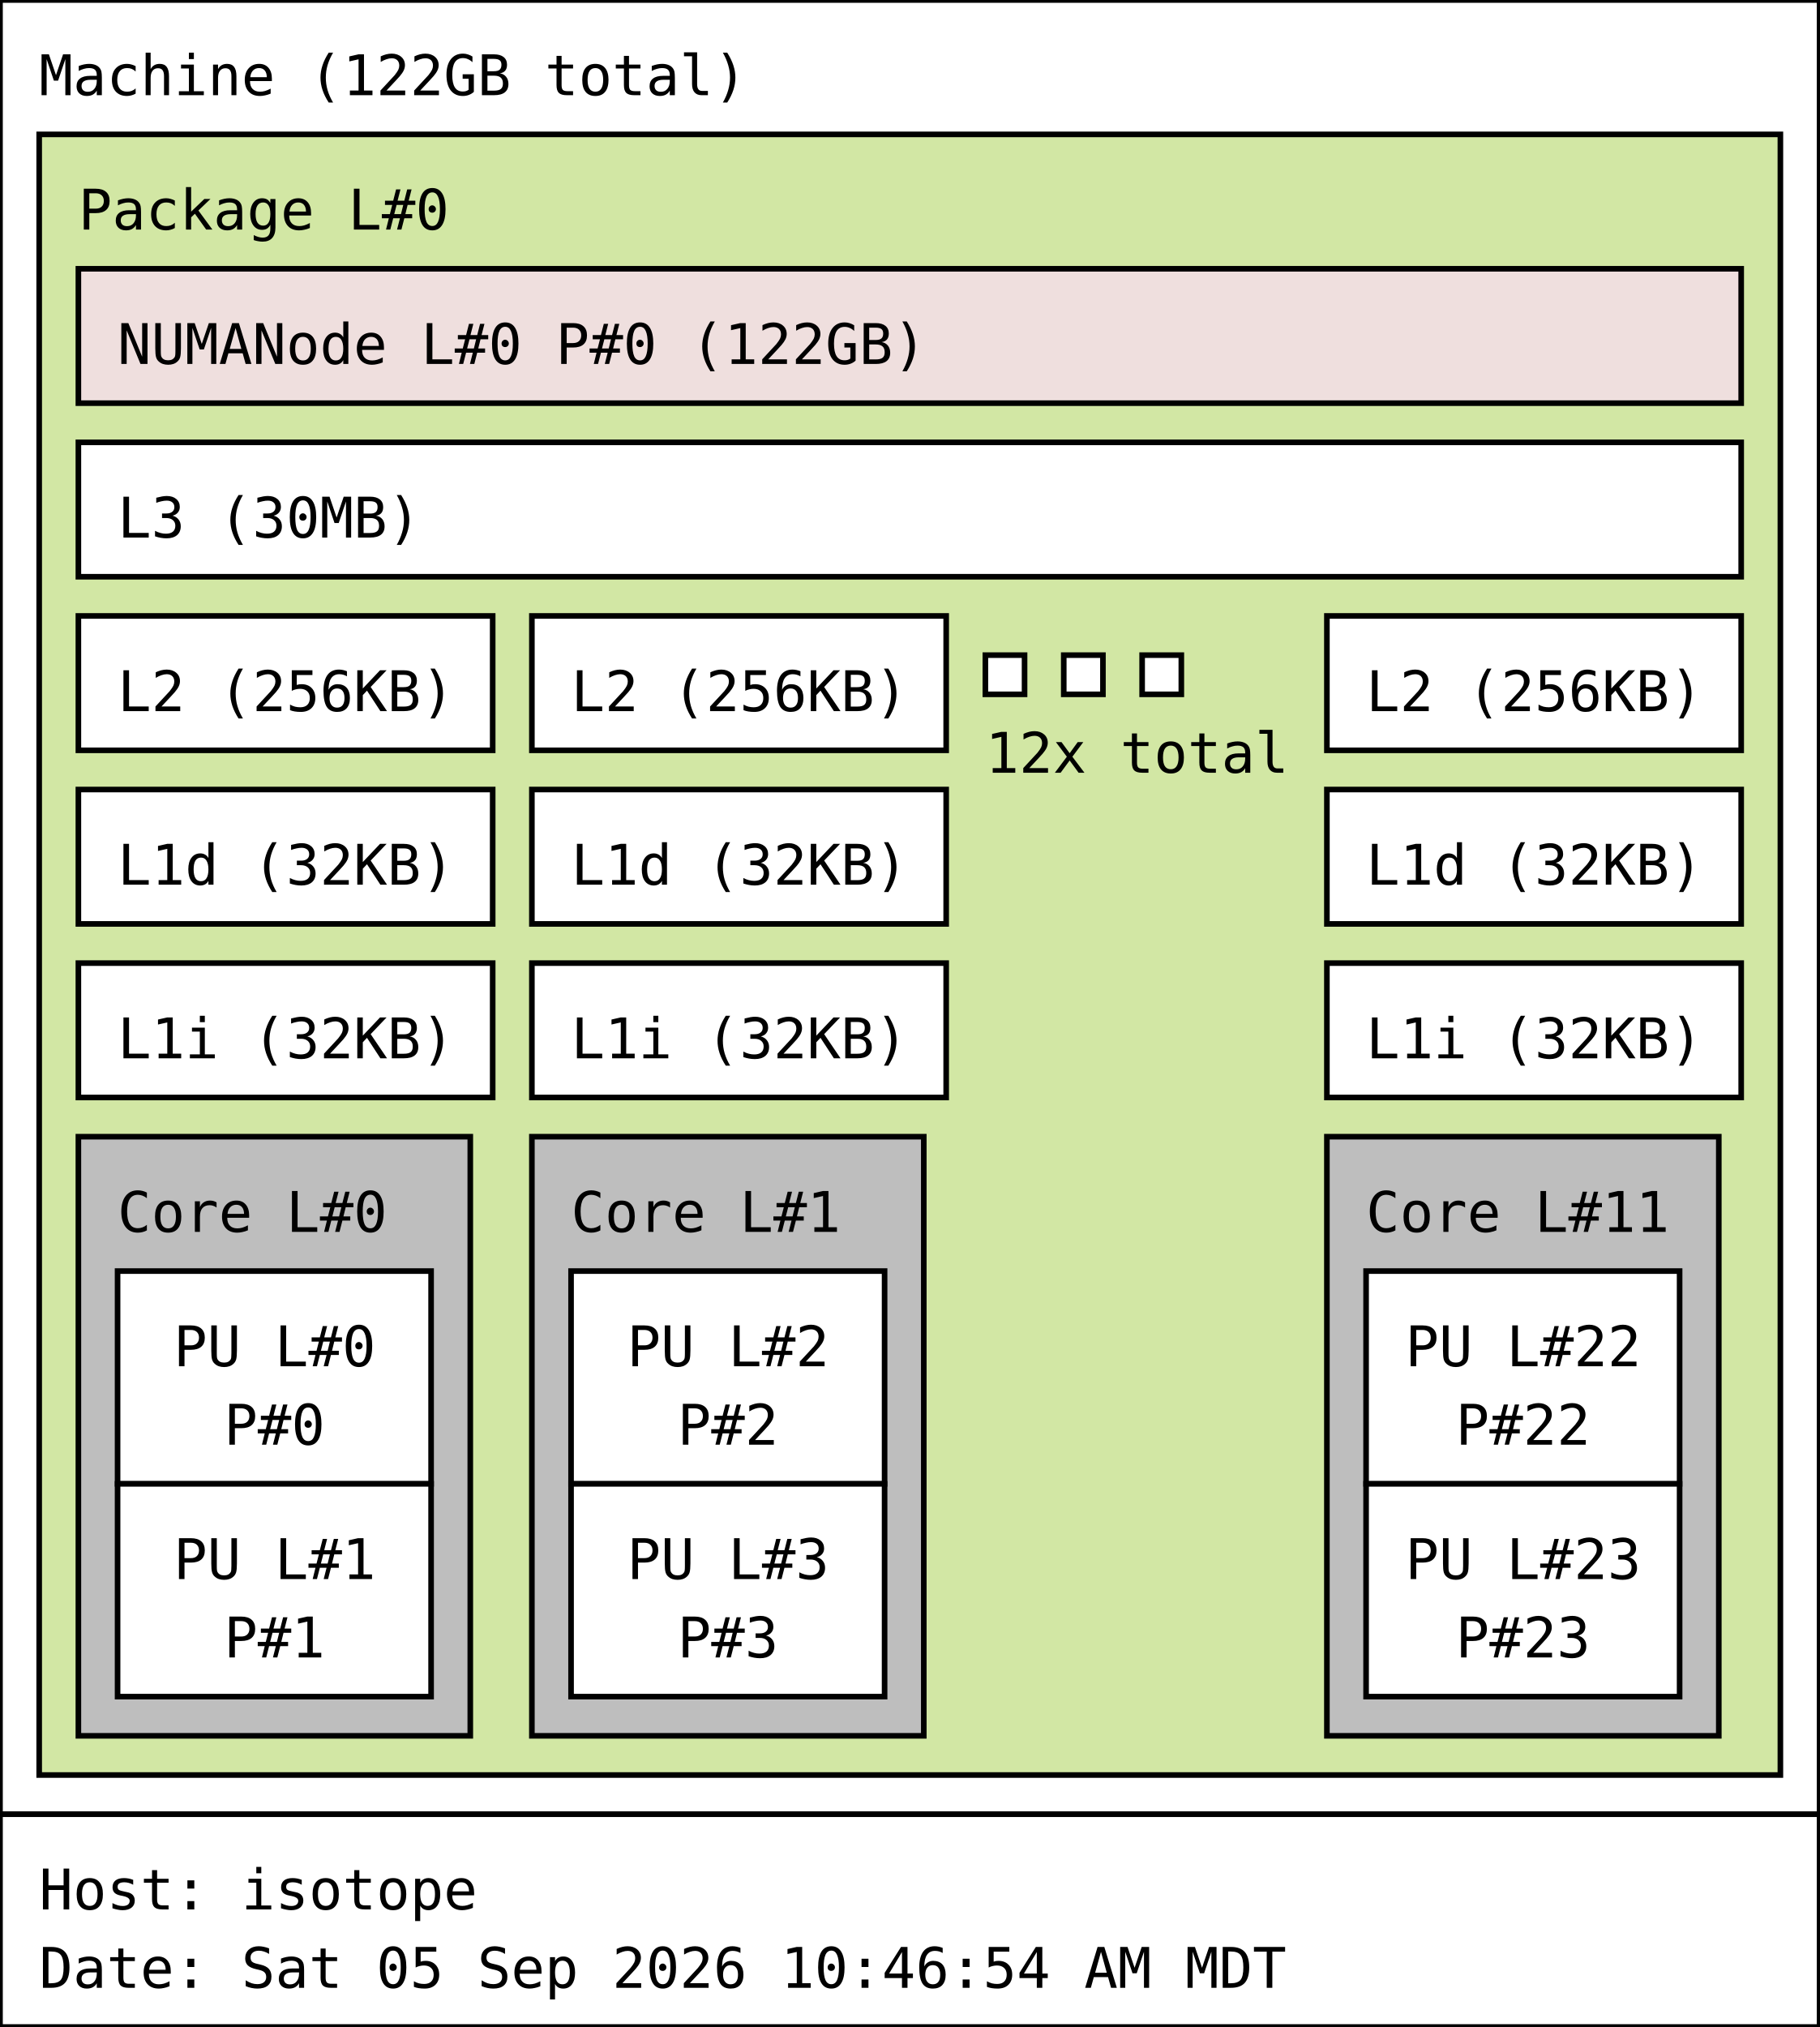
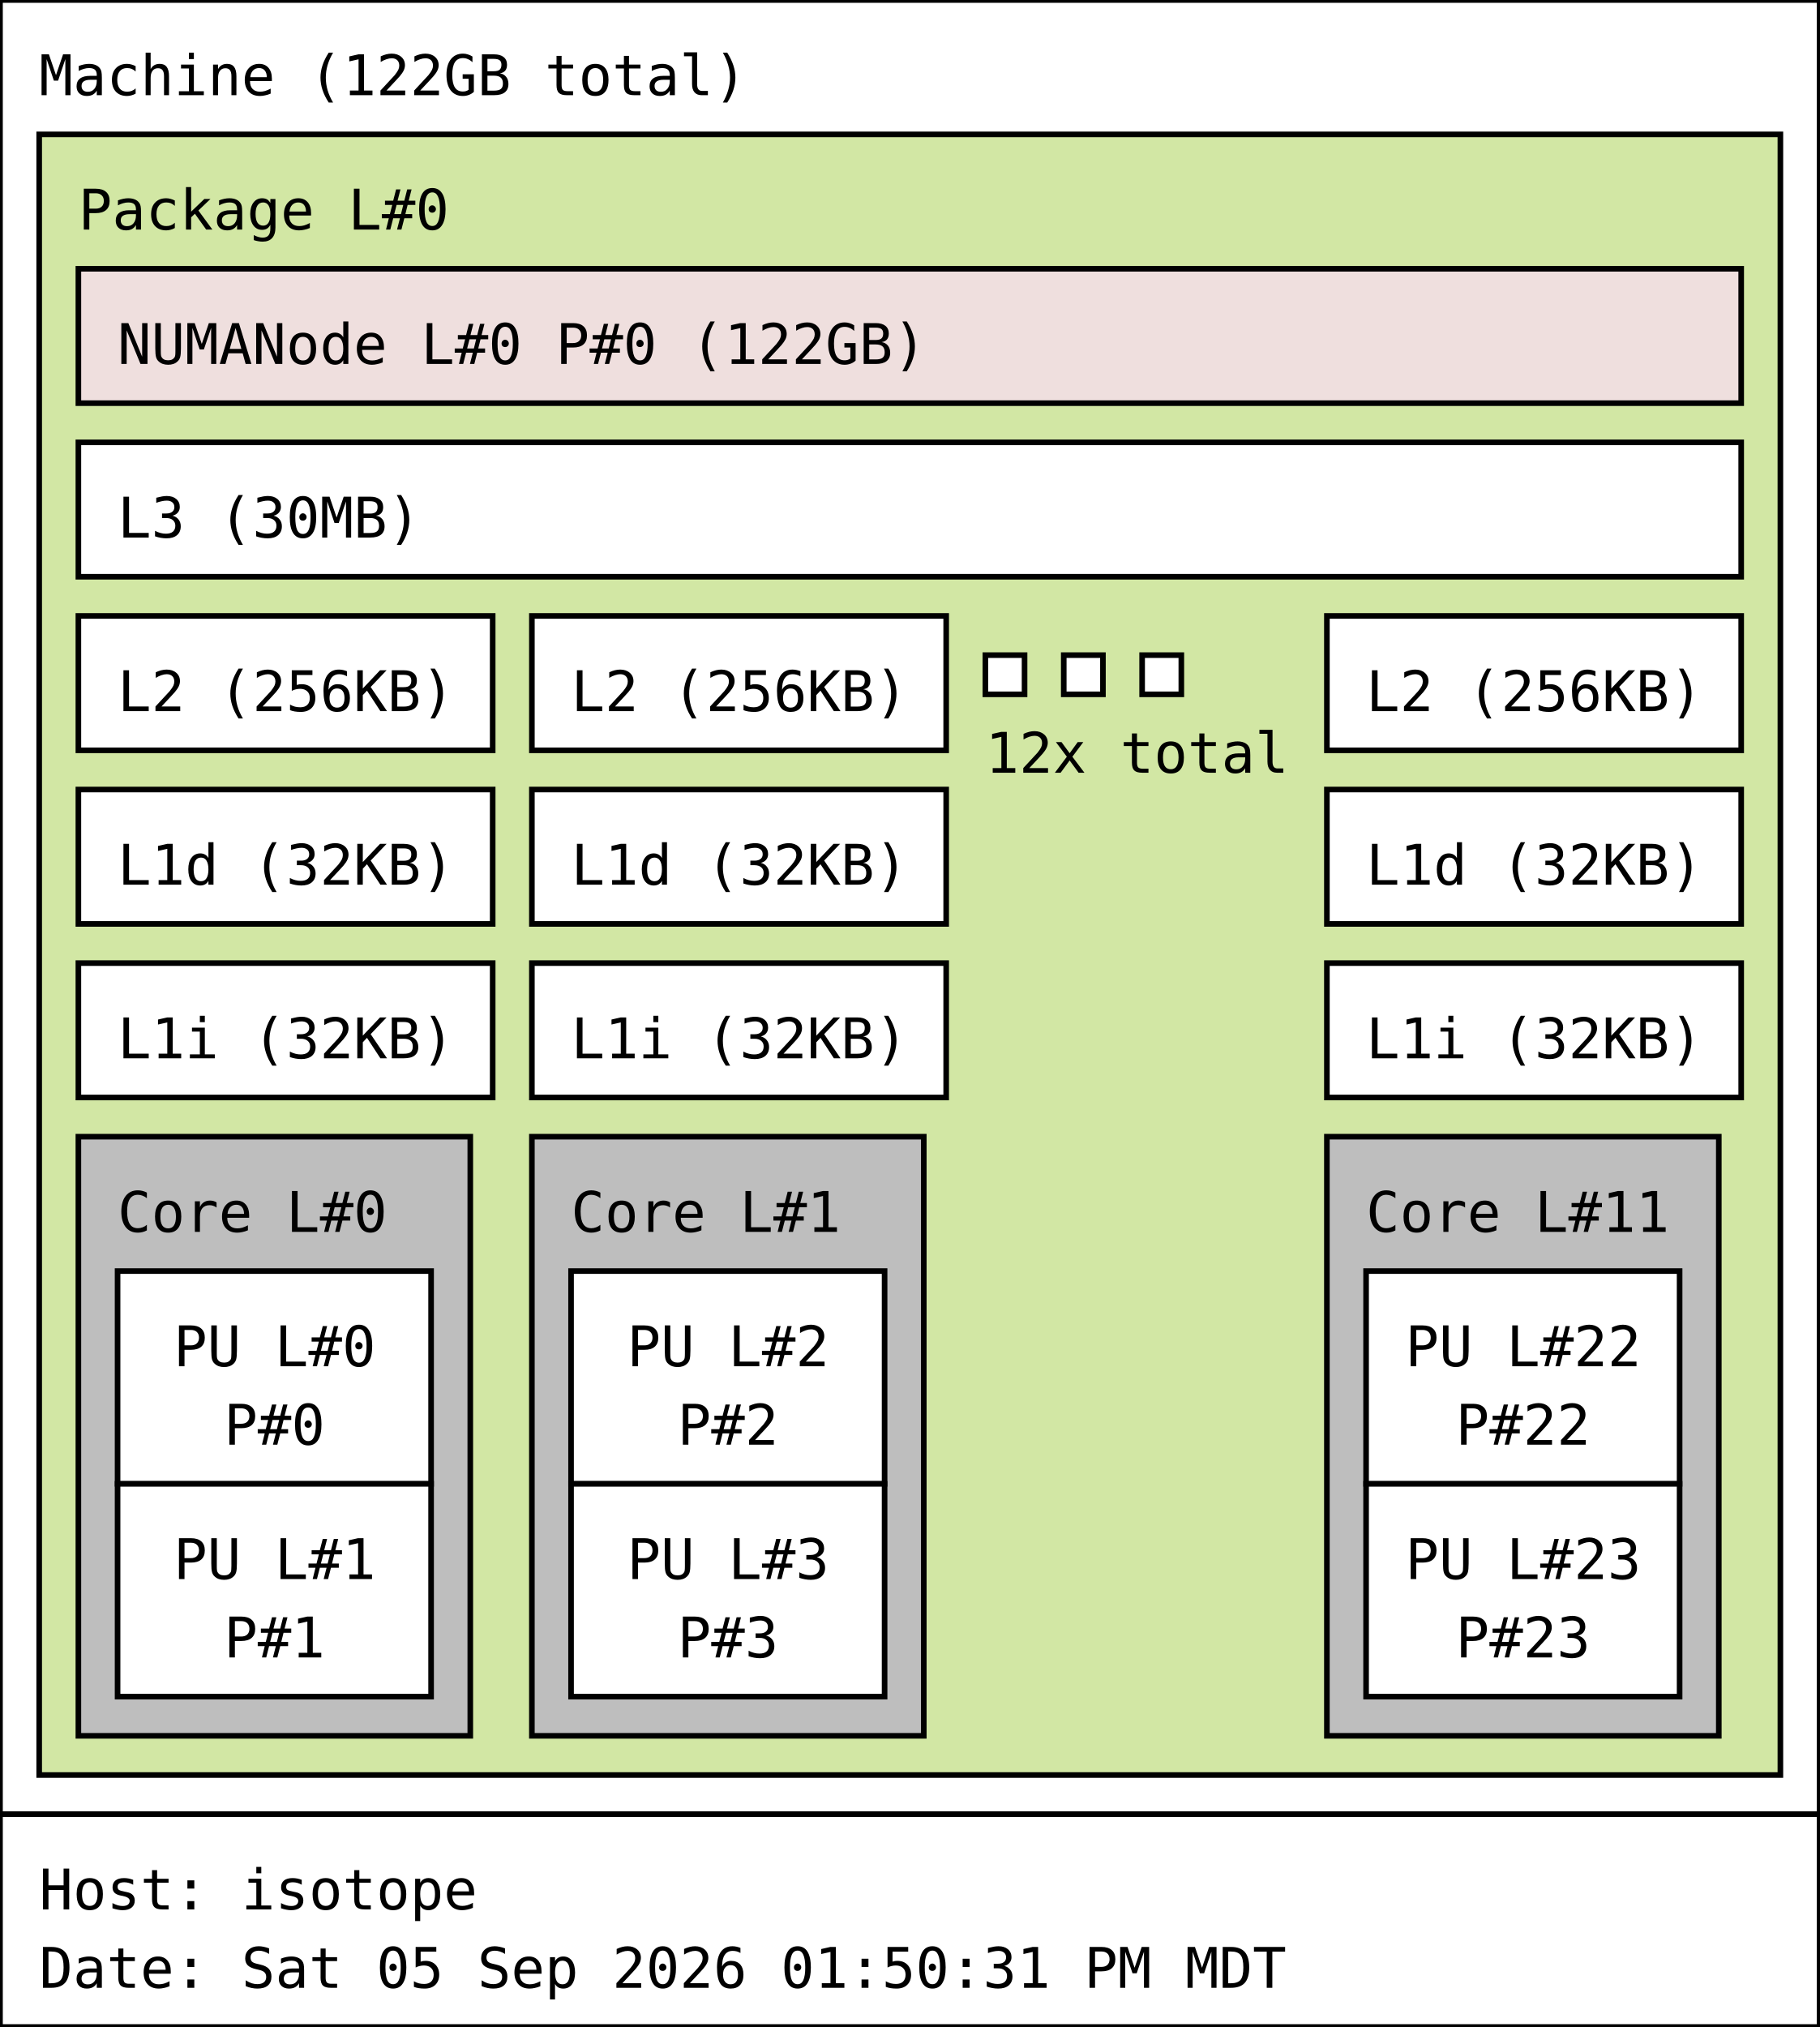
<svg xmlns="http://www.w3.org/2000/svg" width="325px" height="362px" viewBox="0 0 325px 362px" version="1.1">
  <rect id="Machine_0_rect" class="Machine" x="0" y="0" width="325" height="324" fill="rgb(255,255,255)" stroke="rgb(0,0,0)" stroke-width="1" />
  <text id="Machine_0_text" class="Machine" font-family="Monospace" x="7" y="17" fill="rgb(0,0,0)" font-size="10px">Machine (122GB total)</text>
  <rect id="Package_0_rect" class="Package" x="7" y="24" width="311" height="293" fill="rgb(210,231,164)" stroke="rgb(0,0,0)" stroke-width="1" />
  <text id="Package_0_text" class="Package" font-family="Monospace" x="14" y="41" fill="rgb(0,0,0)" font-size="10px">Package L#0</text>
  <rect id="L3_0_rect" class="L3" x="14" y="79" width="297" height="24" fill="rgb(255,255,255)" stroke="rgb(0,0,0)" stroke-width="1" />
  <text id="L3_0_text" class="L3" font-family="Monospace" x="21" y="96" fill="rgb(0,0,0)" font-size="10px">L3 (30MB)</text>
  <rect id="L2_0_rect" class="L2" x="14" y="110" width="74" height="24" fill="rgb(255,255,255)" stroke="rgb(0,0,0)" stroke-width="1" />
  <text id="L2_0_text" class="L2" font-family="Monospace" x="21" y="127" fill="rgb(0,0,0)" font-size="10px">L2 (256KB)</text>
  <rect id="L1d_0_rect" class="L1d" x="14" y="141" width="74" height="24" fill="rgb(255,255,255)" stroke="rgb(0,0,0)" stroke-width="1" />
  <text id="L1d_0_text" class="L1d" font-family="Monospace" x="21" y="158" fill="rgb(0,0,0)" font-size="10px">L1d (32KB)</text>
  <rect id="L1i_0_rect" class="L1i" x="14" y="172" width="74" height="24" fill="rgb(255,255,255)" stroke="rgb(0,0,0)" stroke-width="1" />
  <text id="L1i_0_text" class="L1i" font-family="Monospace" x="21" y="189" fill="rgb(0,0,0)" font-size="10px">L1i (32KB)</text>
  <rect id="Core_0_rect" class="Core" x="14" y="203" width="70" height="107" fill="rgb(190,190,190)" stroke="rgb(0,0,0)" stroke-width="1" />
  <text id="Core_0_text" class="Core" font-family="Monospace" x="21" y="220" fill="rgb(0,0,0)" font-size="10px">Core L#0</text>
  <rect id="PU_0_rect" class="PU" x="21" y="227" width="56" height="38" fill="rgb(255,255,255)" stroke="rgb(0,0,0)" stroke-width="1" />
  <text id="PU_0_text" class="PU" font-family="Monospace" x="31" y="244" fill="rgb(0,0,0)" font-size="10px">PU L#0</text>
  <text id="PU_0_text_1" class="PU" font-family="Monospace" x="40" y="258" fill="rgb(0,0,0)" font-size="10px">P#0</text>
  <rect id="PU_1_rect" class="PU" x="21" y="265" width="56" height="38" fill="rgb(255,255,255)" stroke="rgb(0,0,0)" stroke-width="1" />
  <text id="PU_1_text" class="PU" font-family="Monospace" x="31" y="282" fill="rgb(0,0,0)" font-size="10px">PU L#1</text>
  <text id="PU_1_text_1" class="PU" font-family="Monospace" x="40" y="296" fill="rgb(0,0,0)" font-size="10px">P#1</text>
  <rect id="L2_1_rect" class="L2" x="95" y="110" width="74" height="24" fill="rgb(255,255,255)" stroke="rgb(0,0,0)" stroke-width="1" />
  <text id="L2_1_text" class="L2" font-family="Monospace" x="102" y="127" fill="rgb(0,0,0)" font-size="10px">L2 (256KB)</text>
  <rect id="L1d_1_rect" class="L1d" x="95" y="141" width="74" height="24" fill="rgb(255,255,255)" stroke="rgb(0,0,0)" stroke-width="1" />
  <text id="L1d_1_text" class="L1d" font-family="Monospace" x="102" y="158" fill="rgb(0,0,0)" font-size="10px">L1d (32KB)</text>
  <rect id="L1i_1_rect" class="L1i" x="95" y="172" width="74" height="24" fill="rgb(255,255,255)" stroke="rgb(0,0,0)" stroke-width="1" />
  <text id="L1i_1_text" class="L1i" font-family="Monospace" x="102" y="189" fill="rgb(0,0,0)" font-size="10px">L1i (32KB)</text>
  <rect id="Core_1_rect" class="Core" x="95" y="203" width="70" height="107" fill="rgb(190,190,190)" stroke="rgb(0,0,0)" stroke-width="1" />
  <text id="Core_1_text" class="Core" font-family="Monospace" x="102" y="220" fill="rgb(0,0,0)" font-size="10px">Core L#1</text>
  <rect id="PU_2_rect" class="PU" x="102" y="227" width="56" height="38" fill="rgb(255,255,255)" stroke="rgb(0,0,0)" stroke-width="1" />
  <text id="PU_2_text" class="PU" font-family="Monospace" x="112" y="244" fill="rgb(0,0,0)" font-size="10px">PU L#2</text>
  <text id="PU_2_text_1" class="PU" font-family="Monospace" x="121" y="258" fill="rgb(0,0,0)" font-size="10px">P#2</text>
  <rect id="PU_3_rect" class="PU" x="102" y="265" width="56" height="38" fill="rgb(255,255,255)" stroke="rgb(0,0,0)" stroke-width="1" />
  <text id="PU_3_text" class="PU" font-family="Monospace" x="112" y="282" fill="rgb(0,0,0)" font-size="10px">PU L#3</text>
  <text id="PU_3_text_1" class="PU" font-family="Monospace" x="121" y="296" fill="rgb(0,0,0)" font-size="10px">P#3</text>
  <rect id="L2_2_rect" class="L2" x="176" y="117" width="7" height="7" fill="rgb(255,255,255)" stroke="rgb(0,0,0)" stroke-width="1" />
  <rect id="L2_2_rect" class="L2" x="190" y="117" width="7" height="7" fill="rgb(255,255,255)" stroke="rgb(0,0,0)" stroke-width="1" />
  <rect id="L2_2_rect" class="L2" x="204" y="117" width="7" height="7" fill="rgb(255,255,255)" stroke="rgb(0,0,0)" stroke-width="1" />
  <text id="L2_2_text" class="L2" font-family="Monospace" x="176" y="138" fill="rgb(0,0,0)" font-size="10px">12x total</text>
  <rect id="L2_11_rect" class="L2" x="237" y="110" width="74" height="24" fill="rgb(255,255,255)" stroke="rgb(0,0,0)" stroke-width="1" />
  <text id="L2_11_text" class="L2" font-family="Monospace" x="244" y="127" fill="rgb(0,0,0)" font-size="10px">L2 (256KB)</text>
  <rect id="L1d_11_rect" class="L1d" x="237" y="141" width="74" height="24" fill="rgb(255,255,255)" stroke="rgb(0,0,0)" stroke-width="1" />
  <text id="L1d_11_text" class="L1d" font-family="Monospace" x="244" y="158" fill="rgb(0,0,0)" font-size="10px">L1d (32KB)</text>
  <rect id="L1i_11_rect" class="L1i" x="237" y="172" width="74" height="24" fill="rgb(255,255,255)" stroke="rgb(0,0,0)" stroke-width="1" />
  <text id="L1i_11_text" class="L1i" font-family="Monospace" x="244" y="189" fill="rgb(0,0,0)" font-size="10px">L1i (32KB)</text>
  <rect id="Core_11_rect" class="Core" x="237" y="203" width="70" height="107" fill="rgb(190,190,190)" stroke="rgb(0,0,0)" stroke-width="1" />
  <text id="Core_11_text" class="Core" font-family="Monospace" x="244" y="220" fill="rgb(0,0,0)" font-size="10px">Core L#11</text>
  <rect id="PU_22_rect" class="PU" x="244" y="227" width="56" height="38" fill="rgb(255,255,255)" stroke="rgb(0,0,0)" stroke-width="1" />
  <text id="PU_22_text" class="PU" font-family="Monospace" x="251" y="244" fill="rgb(0,0,0)" font-size="10px">PU L#22</text>
  <text id="PU_22_text_1" class="PU" font-family="Monospace" x="260" y="258" fill="rgb(0,0,0)" font-size="10px">P#22</text>
  <rect id="PU_23_rect" class="PU" x="244" y="265" width="56" height="38" fill="rgb(255,255,255)" stroke="rgb(0,0,0)" stroke-width="1" />
  <text id="PU_23_text" class="PU" font-family="Monospace" x="251" y="282" fill="rgb(0,0,0)" font-size="10px">PU L#23</text>
  <text id="PU_23_text_1" class="PU" font-family="Monospace" x="260" y="296" fill="rgb(0,0,0)" font-size="10px">P#23</text>
  <rect id="NUMANode_0_rect" class="NUMANode" x="14" y="48" width="297" height="24" fill="rgb(239,223,222)" stroke="rgb(0,0,0)" stroke-width="1" />
  <text id="NUMANode_0_text" class="NUMANode" font-family="Monospace" x="21" y="65" fill="rgb(0,0,0)" font-size="10px">NUMANode L#0 P#0 (122GB)</text>
  <rect id="anon_rect" x="0" y="324" width="325" height="38" fill="rgb(255,255,255)" stroke="rgb(0,0,0)" stroke-width="1" />
  <text id="anon_text" font-family="Monospace" x="7" y="341" fill="rgb(0,0,0)" font-size="10px">Host: isotope</text>
-   <text id="anon_text_1" font-family="Monospace" x="7" y="355" fill="rgb(0,0,0)" font-size="10px">Date: Sat 05 Sep 2026 10:46:54 AM MDT</text>
+   <text id="anon_text_1" font-family="Monospace" x="7" y="355" fill="rgb(0,0,0)" font-size="10px">Date: Sat 05 Sep 2026 01:50:31 PM MDT</text>
</svg>
